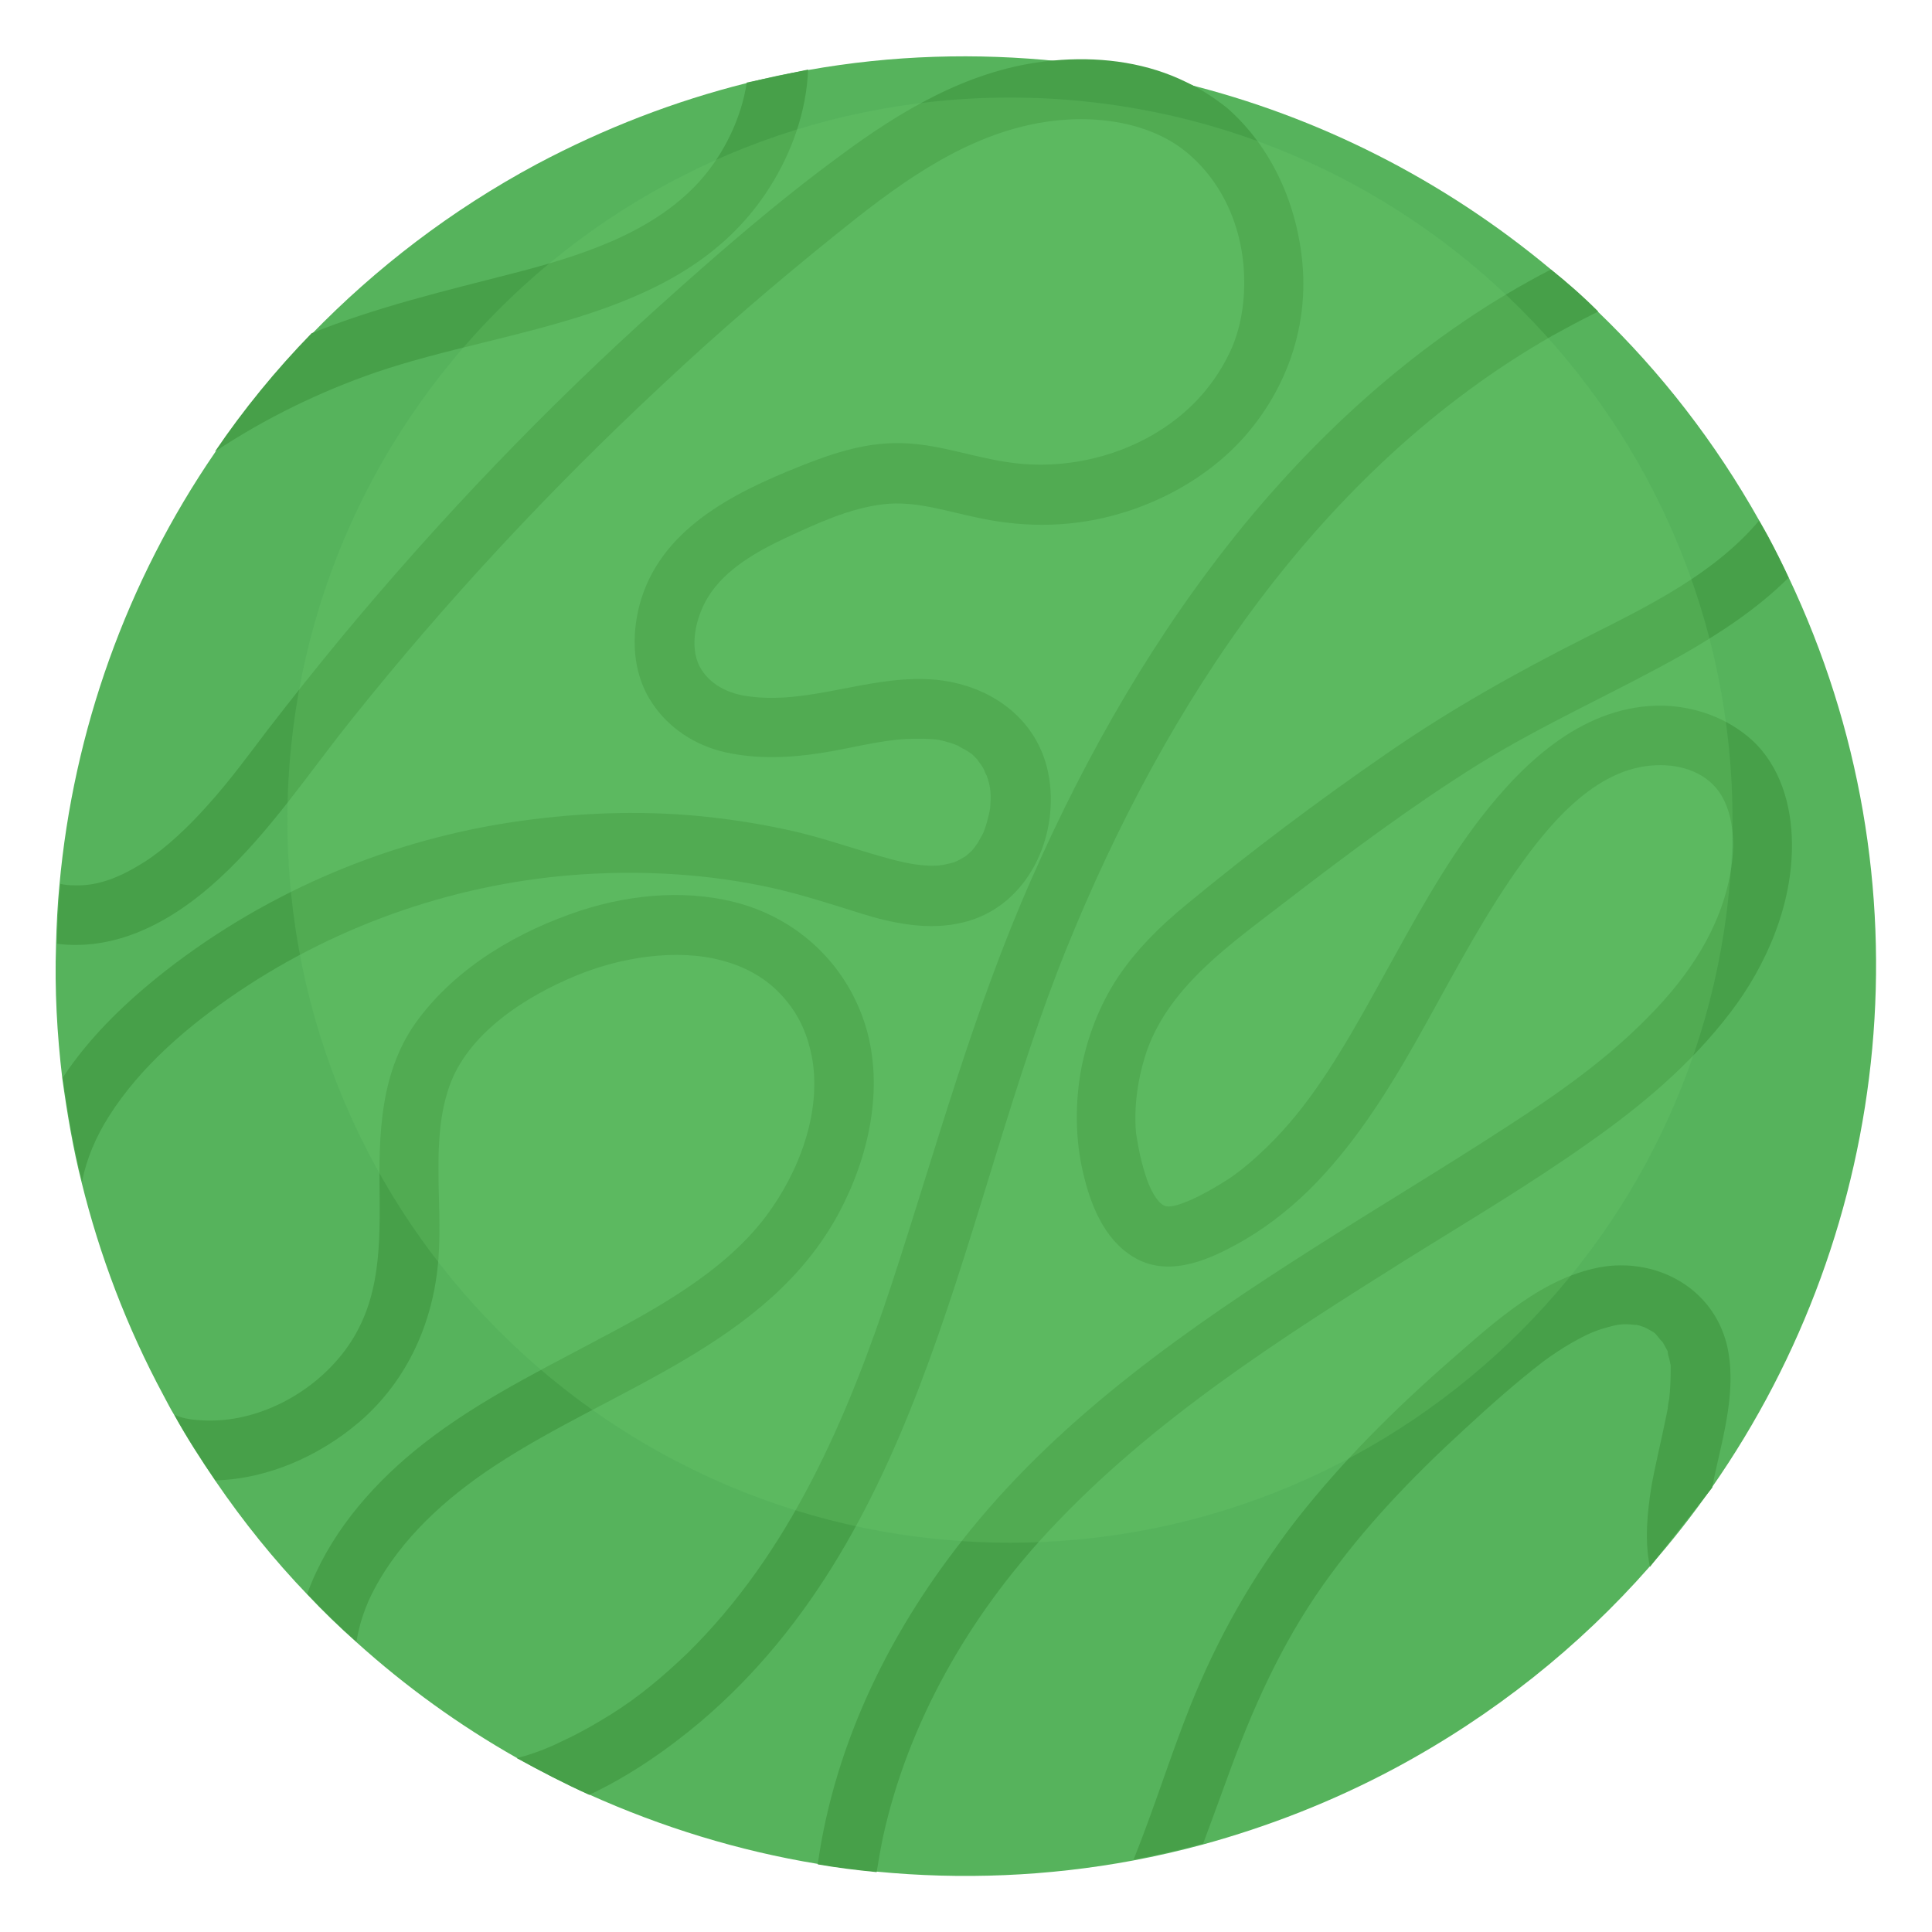
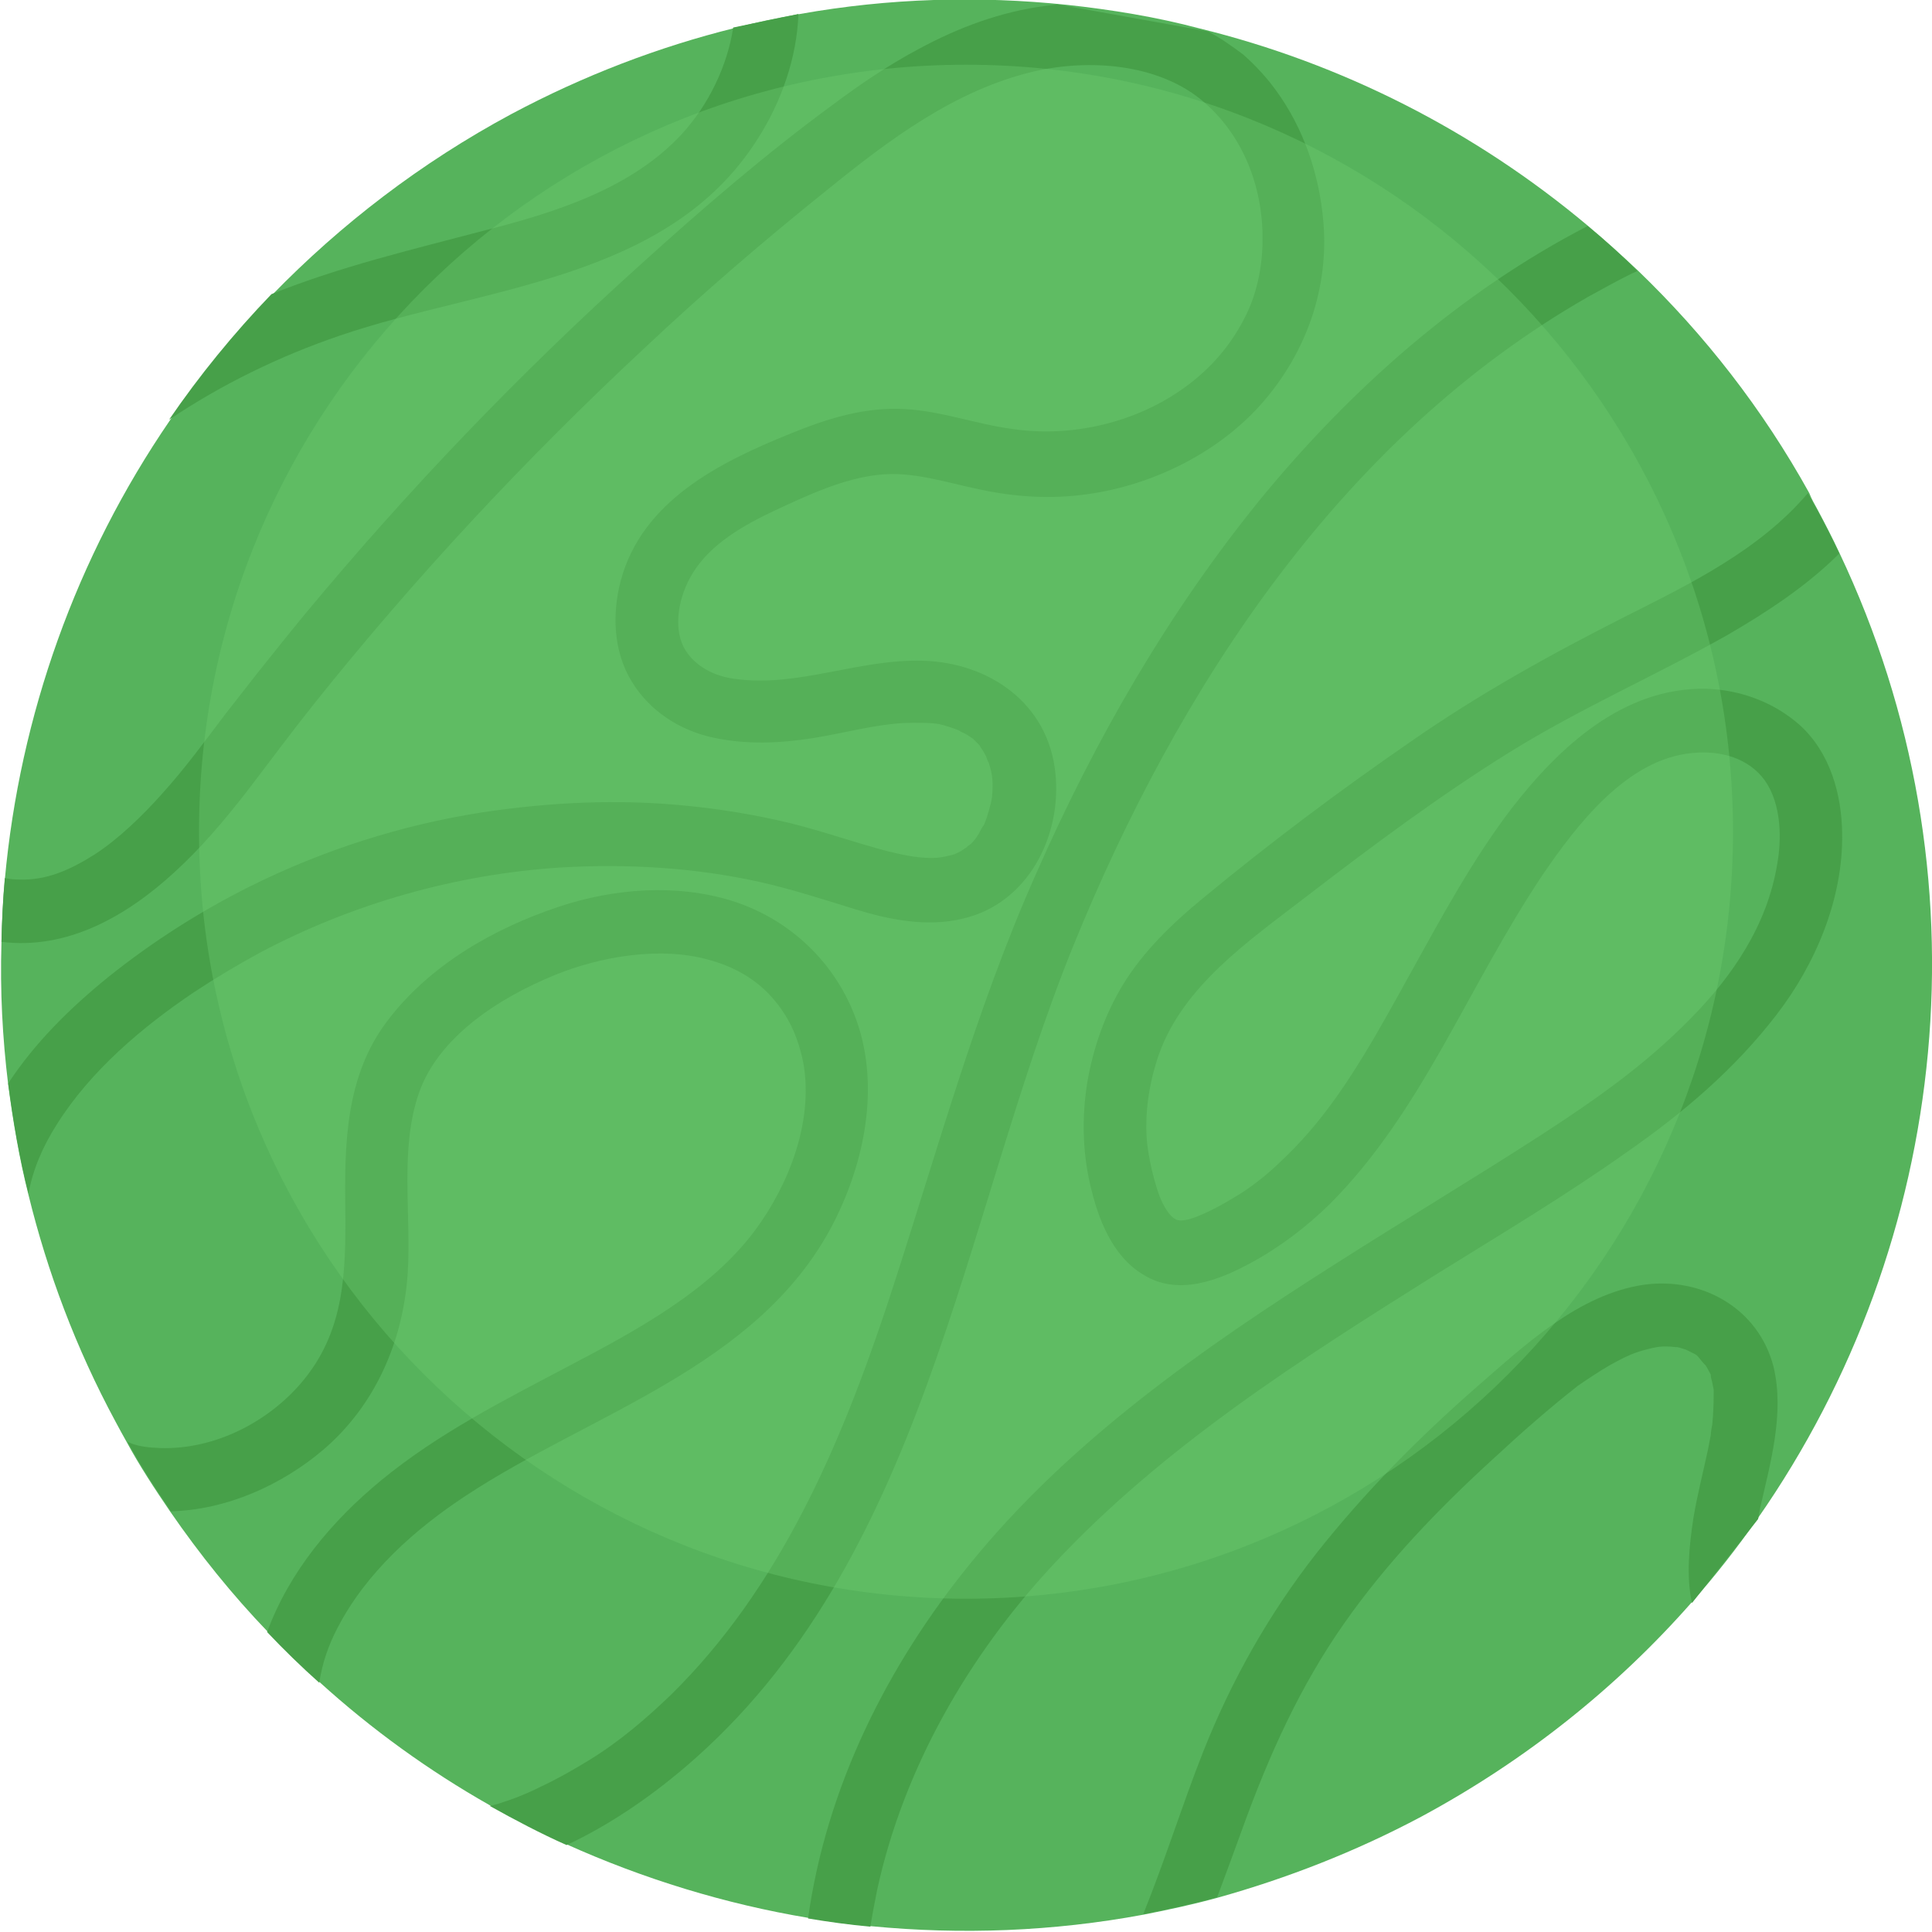
<svg xmlns="http://www.w3.org/2000/svg" version="1.1" id="Layer_1" x="0px" y="0px" viewBox="0 0 400 400" style="enable-background:new 0 0 400 400;" xml:space="preserve">
  <style type="text/css">
	.st0{fill:#56B35C;}
	.st1{fill:#47A049;}
- 	.st2{opacity:0.26;}
+ 	.st2{opacity:0.39;}
	.st3{fill:#6BC96E;}
</style>
  <g>
-     <path class="st0" d="M366.1,111.1c1.5,2.8,2.9,5.6,4.2,8.4c29.8,62.8,21.7,134.6-15.9,188.5c-4,5.7-8.3,11.2-12.9,16.4   c-14.5,16.5-32.2,30.7-52.7,41.7c-12.9,6.9-26.3,12.1-39.8,15.8c-4.8,1.3-9.6,2.4-14.4,3.3c-17.7,3.3-35.6,4-53.1,2.3   c-4.1-0.4-8.2-0.9-12.2-1.6c-16.4-2.7-32.3-7.6-47.4-14.4c-5.1-2.3-10.1-4.9-15-7.6c-11.8-6.7-22.9-14.7-33.1-23.9   c-3.5-3.1-6.9-6.4-10.2-9.9c-6.9-7.2-13.2-15-19-23.5c-3-4.4-5.9-8.9-8.5-13.6c-0.8-1.3-1.5-2.7-2.2-4c-7.7-14.3-13.3-29.2-17-44.2   c-1.8-7.1-3-14.3-4-21.5c-1.1-9.2-1.6-18.4-1.3-27.6c0.1-4.1,0.3-8.3,0.7-12.4c2.9-32,13.9-62.9,32.2-89.6   c5.9-8.7,12.6-16.9,20-24.5c13.3-13.7,28.9-25.7,46.6-35.2c14.1-7.5,28.7-13.1,43.5-16.8c4.2-1.1,8.4-2,12.7-2.7   c17.4-3.1,34.9-3.6,52.1-1.8c8.7,0.9,17.4,2.4,25.9,4.6c27.6,6.8,53.5,19.9,75.7,38.4c3.4,2.8,6.7,5.8,9.9,8.9   c12.9,12.4,24.2,26.9,33.4,43.3C364.9,108.9,365.5,110,366.1,111.1z" />
+     <path class="st0" d="M376.3,105.5c1.6,3,3.1,5.9,4.5,8.9c31.6,66.6,23,142.8-16.9,200c-4.2,6-8.8,11.9-13.7,17.4   c-15.4,17.5-34.2,32.6-55.9,44.3c-13.7,7.3-27.9,12.8-42.2,16.8c-5.1,1.4-10.2,2.5-15.3,3.5c-18.8,3.5-37.8,4.2-56.4,2.4   c-4.4-0.4-8.7-1-12.9-1.7c-17.4-2.9-34.3-8.1-50.3-15.3c-5.4-2.4-10.7-5.2-15.9-8.1c-12.5-7.1-24.3-15.6-35.1-25.4   c-3.7-3.3-7.3-6.8-10.8-10.5c-7.3-7.6-14-15.9-20.2-24.9c-3.2-4.7-6.3-9.4-9-14.4c-0.8-1.4-1.6-2.9-2.3-4.2   c-8.2-15.2-14.1-31-18-46.9c-1.9-7.5-3.2-15.2-4.2-22.8c-1.2-9.8-1.7-19.5-1.4-29.3c0.1-4.4,0.3-8.8,0.7-13.2   c3.1-34,14.8-66.8,34.2-95.1c6.3-9.2,13.4-17.9,21.2-26c14.1-14.5,30.7-27.3,49.5-37.4c15-8,30.5-13.9,46.2-17.8   c4.5-1.2,8.9-2.1,13.5-2.9c18.5-3.3,37-3.8,55.3-1.9c9.2,1,18.5,2.5,27.5,4.9c29.3,7.2,56.8,21.1,80.3,40.8c3.6,3,7.1,6.2,10.5,9.4   c13.7,13.2,25.7,28.5,35.4,46C375,103.2,375.7,104.4,376.3,105.5z" />
  </g>
  <g>
-     <path class="st1" d="M167.3,14.4c-0.3,8.6-3.4,17.2-7.9,24.3c-17.5,27.8-53.5,28.8-81.6,38.4c-11.6,4-22.9,9.5-33.3,16.4   c5.9-8.7,12.6-16.9,20-24.5c13.4-5.4,27.3-8.7,41.3-12.3c14.1-3.6,29.1-8.3,38.9-19c5-5.5,8.8-13.1,9.9-20.6L167.3,14.4z" />
-     <path class="st1" d="M154.3,187.4c12,3.8,21.2,13,24.9,25c3.9,12.8,0.7,27.1-5.5,38.7c-14.7,27.4-46.9,36.3-71.3,52.4   c-9.9,6.5-19.4,15-25,25.7c-1.7,3.2-3,6.9-3.6,10.7c-3.5-3.1-6.9-6.4-10.2-9.9c4.3-11.8,12.6-21.7,22.2-29.6   c11.2-9.2,24-15.6,36.8-22.4c12.9-6.8,27.2-14.5,36-26.2c6.9-9.2,11.4-21.4,9.6-32.4c-1-5.6-3.1-10.1-7.1-14.1   c-3.1-3.1-7-5.2-11.5-6.4c-9.4-2.6-21.1-0.7-30.1,3C108.7,206.3,96.8,214,93,225c-3.8,10.9-1.4,23.5-2.2,35.2   c-0.9,13.2-6.3,25.5-16.4,34.2c-8.2,7-18.9,11.8-29.8,12.1c-3-4.4-5.9-8.9-8.5-13.6c1.9,0.9,4.1,1.1,6.3,1.2   c10.9,0.4,21.8-5.4,28.4-13.7c7.6-9.6,7.9-20.6,7.8-32.6c-0.2-12.9,0-26.2,8.1-36.9c8.2-10.9,20.8-18.2,33.6-22.4   C131.1,185,143.3,184,154.3,187.4z" />
-     <path class="st1" d="M269.7,55.1c1,12.8-3.3,25.1-11.6,34.8c-8.5,9.9-21.5,16.4-34.4,18.2c-7.2,1-14.2,0.6-21.2-0.9   c-6.4-1.3-13-3.6-19.6-2.8c-7,0.8-13.8,4-20.1,6.9c-6.2,2.9-12.7,6.6-16.2,12.3c-2.7,4.4-3.8,10.3-1.8,14.3c2,3.8,6,5.8,10.4,6.3   c12.1,1.6,23.9-4,36.4-3.6c12.9,0.4,24.4,8.3,25.8,21.9c1.3,12.3-5.4,25.5-18.1,28.5c-7,1.7-14.4,0.2-21.1-1.9   c-6.1-1.9-12.2-3.9-18.5-5.3c-12.7-2.8-25.9-3.6-38.8-2.8c-25.5,1.6-50.4,10.1-71.5,24.3c-10.1,6.8-20.3,15.4-26.9,25.9   c-2.6,4.1-4.6,8.7-5.5,13.4c-1.8-7.1-3-14.3-4-21.5c5.2-7.9,12.1-14.7,19.5-20.7c21-16.9,46.4-28,73-32.1c13.1-2,26.5-2.6,39.7-1.3   c6.9,0.7,13.7,1.8,20.4,3.4c6.5,1.6,12.8,3.9,19.3,5.6c3.1,0.8,6.2,1.4,9.4,1.2c1-0.1,2.3-0.4,3.3-0.7c0.1,0,0.2,0,0.2-0.1   c0.1,0,0.2-0.1,0.3-0.1c0.6-0.3,1.1-0.6,1.6-0.9c0.1,0,0.1-0.1,0.2-0.1c0.3-0.3,0.6-0.5,0.9-0.8c0.4-0.3,0.7-0.7,1-1.1c0,0,0,0,0,0   c0.1-0.2,0.7-0.9,0.7-1c0.3-0.5,0.6-1.1,0.9-1.6c0.6-1.1,1.4-4.1,1.6-5.5c0.2-2.7,0.2-4.1-0.7-6.7c-0.1-0.1-0.5-1-0.5-1.1   c-0.2-0.4-0.4-0.8-0.7-1.2c0,0,0,0,0,0c-0.1-0.1-0.7-0.9-0.7-1c-0.4-0.4-0.8-0.8-1.2-1.2c0,0-1.3-0.9-1.6-1c0,0-1.2-0.6-1.2-0.7   c-1.2-0.5-2.6-0.9-3.9-1.2c-1.7-0.3-4.8-0.3-7-0.2c-5.5,0.3-11.7,2-17.5,2.9c-6.5,1-13.1,1.3-19.6-0.1c-6.5-1.4-12.3-5.2-15.8-10.9   c-3.6-5.8-3.9-13.1-2.2-19.6c4.1-15.6,19.3-23.2,33.1-28.7c7.2-2.9,14.5-5.3,22.4-4.8c7.1,0.4,13.8,2.9,20.8,3.9   c11.8,1.8,24.4-1.3,33.7-8.1c5.1-3.7,9-8.3,11.8-13.8c2.3-4.4,3.4-9.8,3.4-15.1c0.1-10.3-3.9-20.7-12.2-27.4   c-8.5-6.8-21.5-7.9-32.5-5.4c-15.2,3.4-28,13.1-39.9,22.7c-12.3,9.9-24.3,20.2-35.8,31c-23.2,21.6-44.9,44.9-64.6,69.6   c-8.8,11-16.7,23-27.1,32.6c-9.3,8.6-20.9,15.2-33.7,13.6c0.1-4.1,0.3-8.3,0.7-12.4c0.9,0.2,1.8,0.3,2.8,0.3   c5.2,0.2,9.8-1.8,14.7-4.9c4.5-2.9,9.2-7.4,13.1-11.8c4.5-5,8.3-10.2,12.4-15.6c5.1-6.6,10.2-13,15.5-19.4   c20.2-24.3,42.1-47.2,65.6-68.3c12-10.8,24.3-21.5,37.4-31.1c12.4-9.2,26.1-17.4,41.7-19.4c1.3-0.2,2.7-0.3,4-0.4   c9-0.6,18,0.7,25.9,4.6c3,1.4,5.7,3.2,8.4,5.3C263.4,30.5,268.7,42.6,269.7,55.1z" />
-     <path class="st1" d="M330.9,64.5c-0.4,0.2-0.8,0.4-1.2,0.6c-2.8,1.4-5.6,2.9-8.3,4.4c-48.2,27.5-80.2,76.5-100.6,126.9   c-21.9,54.1-28.7,120.1-75.8,160.1c-6.9,5.8-14.7,11.2-23,15.1c-5.1-2.3-10.1-4.9-15-7.6c0.5-0.1,1-0.3,1.5-0.4   c3-0.9,5.5-1.9,8.7-3.5c3.2-1.5,6.3-3.3,9.2-5.1c5.8-3.6,11-8,15.9-12.7c21.3-20.9,33.2-48.8,42.4-76.7   c9.2-28.1,16.9-56.6,28.9-83.7c11.5-26.1,25.7-50.8,43.7-72.9c17.6-21.5,39-40.4,63.8-53.2C324.4,58.4,327.7,61.3,330.9,64.5z" />
-     <path class="st1" d="M357.5,278.3c2.2,9.1-0.7,18.8-2.6,27.6c-0.1,0.7-0.3,1.4-0.4,2.1l-12.9,16.4c-1.1-5.3-0.6-10.9,0.3-16.6   c0.8-4.5,1.9-8.9,2.8-13.3c0.2-0.9,0.4-1.9,0.6-2.9c0,0,0,0,0-0.1c0-0.3,0.2-1.6,0.3-1.9c0.2-2,0.3-4,0.3-6.1c0-0.1,0-0.3,0-0.4   c0,0,0-0.1,0-0.2c0,0,0,0,0,0c0,0,0-0.1,0-0.1s0-0.1,0-0.1c-0.1-0.4-0.2-0.9-0.3-1.4c-0.1-0.4-0.3-0.9-0.3-1.3c0,0,0-0.1,0-0.1   l0-0.1c-0.4-0.7-0.7-1.3-1.1-2c0.3,0.5-1.1-1.2-1.4-1.6c-0.3-0.3-0.6-0.5-1-0.7c0,0-1.1-0.6-1.1-0.6c-0.4-0.2-0.9-0.3-1.4-0.5   c-0.2,0-0.4-0.1-0.5-0.1c0,0,0,0,0,0c-0.1,0-0.2,0-0.3,0c-2.7-0.3-3.6-0.1-6.4,0.7c-2.1,0.6-4,1.5-6.5,2.9c-2.3,1.3-4.6,2.9-6.1,4   c-5.7,4.4-11.1,9.2-16.4,14.1c-10.7,9.8-20.8,20.3-29.2,32.2c-8.7,12.3-14.7,25.8-19.8,39.9c-1.6,4.4-3.3,9-5,13.6   c-4.8,1.3-9.6,2.4-14.4,3.3c4.3-10.7,7.7-21.7,11.7-31.7c5.6-14,12.9-27,22.2-38.9c9.3-11.8,19.9-22.4,31.2-32.3   c9.3-8.1,19.8-18,32.5-19.9C343.6,260.7,354.6,266.9,357.5,278.3z" />
-     <path class="st1" d="M237.5,244.3c0.6,1.7,1.9,4.5,3.5,5.3c1.3,0.6,3.7-0.4,5.4-1.1c2.7-1.2,5.3-2.7,7.8-4.3c2-1.3,4.5-3.3,6.6-5.3   c2.2-2,4.2-4.1,6.1-6.3c7.6-8.8,13.8-20.1,19.6-30.6c6.2-11.2,12.3-22.6,20.1-32.7c9.2-11.9,21.7-23.5,37.8-23.2   c6.7,0.2,13.3,2.6,18.3,7.1c5.9,5.4,8.2,13.5,8.3,21.2c0.2,12.7-5.2,25.4-12.8,35.3c-8.1,10.6-18.2,19.1-29,26.7   c-12.1,8.6-24.9,16.2-37.6,24.1C265.3,277,238.5,294,217.1,317c-16.4,17.6-29.1,39.6-34.3,63.4c-0.5,2.4-0.9,4.8-1.3,7.2   c-4.1-0.4-8.2-0.9-12.2-1.6c3.6-25.6,15.5-49.4,31.7-69.3c19.4-23.9,45.2-41.9,71-58.3c13.3-8.5,26.9-16.6,40.1-25.2   c10.5-6.8,20.4-13.7,29.3-22.8c8.2-8.3,14.9-18.2,16.9-29.9c0.9-5,0.9-11.9-2.4-16.6c-3.1-4.3-8.6-5.9-14.1-5.4   c-12.7,1.1-22.5,13.9-29.2,23.7c-7.3,10.8-13.2,22.4-19.6,33.7c-6.2,10.9-13,21.6-22,30.5c-4.5,4.4-9.7,8.4-15.3,11.4   c-6.4,3.5-14.3,6.6-21.1,2.4c-6.1-3.7-8.9-11-10.4-17.6c-1.5-6.5-1.6-13.3-0.6-19.8c1.1-6.8,3.5-13.5,7.1-19.3   c4-6.4,9.5-11.8,15.4-16.6c13.1-10.8,26.7-21,40.6-30.6c13.4-9.3,27.3-17.1,41.8-24.4c12.7-6.4,26.3-13,35.7-24.1   c0.6,1.1,1.2,2.2,1.9,3.4c1.5,2.8,2.9,5.6,4.2,8.4c-6.4,6.4-14.2,11.5-21.9,15.9c-14,7.9-28.7,14.3-42.4,22.8   c-13.9,8.7-27,18.5-40,28.5c-11,8.5-23.7,17.2-28.5,30.6c-1.9,5.5-2.8,11.6-2.3,17.2C235.7,237.9,236.4,241.2,237.5,244.3z" />
+     <path class="st1" d="M165.3,2.9c-0.3,9.1-3.6,18.3-8.4,25.8c-18.6,29.5-56.8,30.6-86.6,40.8C58,73.7,46,79.5,35,86.9   c6.3-9.2,13.4-17.9,21.2-26c14.2-5.7,29-9.2,43.8-13.1c15-3.8,30.9-8.8,41.3-20.2c5.3-5.8,9.3-13.9,10.5-21.9L165.3,2.9z" />
+     <path class="st1" d="M151.5,186.5c12.7,4,22.5,13.8,26.4,26.5c4.1,13.6,0.7,28.8-5.8,41.1c-15.6,29.1-49.8,38.5-75.7,55.6   c-10.5,6.9-20.6,15.9-26.5,27.3c-1.8,3.4-3.2,7.3-3.8,11.4c-3.7-3.3-7.3-6.8-10.8-10.5c4.6-12.5,13.4-23,23.6-31.4   c11.9-9.8,25.5-16.6,39.1-23.8c13.7-7.2,28.9-15.4,38.2-27.8c7.3-9.8,12.1-22.7,10.2-34.4c-1.1-5.9-3.3-10.7-7.5-15   c-3.3-3.3-7.4-5.5-12.2-6.8c-10-2.8-22.4-0.7-31.9,3.2c-11.5,4.7-24.1,12.8-28.1,24.5c-4,11.6-1.5,24.9-2.3,37.4   c-1,14-6.7,27.1-17.4,36.3c-8.7,7.4-20.1,12.5-31.6,12.8c-3.2-4.7-6.3-9.4-9-14.4c2,1,4.4,1.2,6.7,1.3c11.6,0.4,23.1-5.7,30.1-14.5   c8.1-10.2,8.4-21.9,8.3-34.6c-0.2-13.7,0-27.8,8.6-39.2c8.7-11.6,22.1-19.3,35.7-23.8C126.9,184,139.9,182.9,151.5,186.5z" />
+     <path class="st1" d="M250.1,6.5c2.5,1.3,4.9,3,7.3,4.8c2.5,2.2,4.8,4.7,6.7,7.3c5.8,7.9,9.1,17.6,9.9,27.5   c1.1,13.6-3.5,26.6-12.3,36.9c-9,10.5-22.8,17.4-36.5,19.3c-7.6,1.1-15.1,0.6-22.5-1c-6.8-1.4-13.8-3.8-20.8-3   c-7.4,0.8-14.6,4.2-21.3,7.3c-6.6,3.1-13.5,7-17.2,13.1c-2.9,4.7-4,10.9-1.9,15.2c2.1,4,6.4,6.2,11,6.7c12.8,1.7,25.4-4.2,38.6-3.8   c13.7,0.4,25.9,8.8,27.4,23.2c1.4,13.1-5.7,27.1-19.2,30.2c-7.4,1.8-15.3,0.2-22.4-2c-6.5-2-12.9-4.1-19.6-5.6   c-13.5-3-27.5-3.8-41.2-3c-21.8,1.4-43.2,7.5-62.4,17.7c-4.6,2.5-9.1,5.2-13.5,8.1c-10.7,7.2-21.5,16.3-28.5,27.5   c-2.8,4.4-4.9,9.2-5.8,14.2c-1.9-7.5-3.2-15.2-4.2-22.8c5.5-8.4,12.8-15.6,20.7-22c9.1-7.3,19-13.6,29.4-18.8   c15.1-7.5,31.3-12.7,48-15.3c13.9-2.1,28.1-2.8,42.1-1.4c7.3,0.7,14.5,1.9,21.6,3.6c6.9,1.7,13.6,4.1,20.5,5.9   c3.3,0.8,6.6,1.5,10,1.3c1.1-0.1,2.4-0.4,3.5-0.7c0.1,0,0.2,0,0.2-0.1c0.1,0,0.2-0.1,0.3-0.1c0.6-0.3,1.2-0.6,1.7-1   c0.1,0,0.1-0.1,0.2-0.1c0.3-0.3,0.6-0.5,1-0.8c0.4-0.3,0.7-0.7,1.1-1.2c0.1-0.2,0.7-1,0.7-1.1c0.3-0.5,0.6-1.2,1-1.7   c0.6-1.2,1.5-4.4,1.7-5.8c0.2-2.9,0.2-4.4-0.7-7.1c-0.1-0.1-0.5-1.1-0.5-1.2c-0.2-0.4-0.4-0.8-0.7-1.3c-0.1-0.1-0.7-1-0.7-1.1   c-0.4-0.4-0.8-0.8-1.3-1.3c0,0-1.4-1-1.7-1.1c0,0-1.3-0.6-1.3-0.7c-1.3-0.5-2.8-1-4.1-1.3c-1.8-0.3-5.1-0.3-7.4-0.2   c-5.8,0.3-12.4,2.1-18.6,3.1c-6.9,1.1-13.9,1.4-20.8-0.1c-6.9-1.5-13.1-5.5-16.8-11.6c-3.8-6.2-4.1-13.9-2.3-20.8   c4.4-16.6,20.5-24.6,35.1-30.5c7.6-3.1,15.4-5.6,23.8-5.1c7.5,0.4,14.6,3.1,22.1,4.1c12.5,1.9,25.9-1.4,35.8-8.6   c5.4-3.9,9.6-8.8,12.5-14.6c2.4-4.7,3.6-10.4,3.6-16c0.1-10.9-4.1-22-12.9-29.1c-9-7.2-22.8-8.4-34.5-5.7   C197.6,18.7,184,29,171.4,39.2c-13.1,10.5-25.8,21.4-38,32.9C108.8,95,85.7,119.8,64.8,146c-4.7,5.9-9.2,12-13.8,18   c-4.6,5.9-9.4,11.6-14.9,16.6c-9.9,9.1-22.2,16.1-35.8,14.4c0.1-4.4,0.3-8.8,0.7-13.2c1,0.2,1.9,0.3,3,0.3   c5.5,0.2,10.4-1.9,15.6-5.2c4.8-3.1,9.8-7.9,13.9-12.5c4.8-5.3,8.8-10.8,13.2-16.6c2.3-2.9,4.5-5.8,6.8-8.7c3.2-4,6.3-7.9,9.6-11.9   c21.4-25.8,44.7-50.1,69.6-72.5c12.7-11.5,25.8-22.8,39.7-33c5.6-4.2,11.5-8.2,17.7-11.5c8.3-4.5,17.1-7.8,26.5-9   c0.7-0.1,1.5-0.2,2.3-0.3L250.1,6.5z" />
+     <path class="st1" d="M339,56.1c-0.4,0.2-0.8,0.4-1.3,0.6c-3,1.5-5.9,3.1-8.8,4.7c-51.2,29.2-85.1,81.2-106.8,134.7   c-23.2,57.4-30.5,127.5-80.4,169.9c-7.3,6.2-15.6,11.9-24.4,16c-5.4-2.4-10.7-5.2-15.9-8.1c0.5-0.1,1.1-0.3,1.6-0.4   c3.2-1,5.8-2,9.2-3.7c3.4-1.6,6.7-3.5,9.8-5.4c6.2-3.8,11.7-8.5,16.9-13.5c22.6-22.2,35.2-51.8,45-81.4   c9.8-29.8,17.9-60.1,30.7-88.8c12.2-27.7,27.3-53.9,46.4-77.4c18.7-22.8,41.4-42.9,67.7-56.5C332.1,49.6,335.6,52.7,339,56.1z" />
+     <path class="st1" d="M367.2,283c2.3,9.7-0.7,20-2.8,29.3c-0.1,0.7-0.3,1.5-0.4,2.2l-13.7,17.4c-1.2-5.6-0.6-11.6,0.3-17.6   c0.8-4.8,2-9.4,3-14.1c0.2-1,0.4-2,0.6-3.1c0,0,0,0,0-0.1c0-0.3,0.2-1.7,0.3-2c0.2-2.1,0.3-4.2,0.3-6.5c0-0.1,0-0.3,0-0.4   c0,0,0-0.1,0-0.2l0,0v-0.1v-0.1c-0.1-0.4-0.2-1-0.3-1.5c-0.1-0.4-0.3-1-0.3-1.4v-0.1v-0.1c-0.4-0.7-0.7-1.4-1.2-2.1   c0.3,0.5-1.2-1.3-1.5-1.7c-0.3-0.3-0.6-0.5-1.1-0.7l-1.2-0.6c-0.4-0.2-1-0.3-1.5-0.5c-0.2,0-0.4-0.1-0.5-0.1l0,0   c-0.1,0-0.2,0-0.3,0c-2.9-0.3-3.8-0.1-6.8,0.7c-2.2,0.6-4.2,1.6-6.9,3.1c-2.4,1.4-4.9,3.1-6.5,4.2c-6,4.7-11.8,9.8-17.4,15   c-11.4,10.4-22.1,21.5-31,34.2c-9.2,13.1-15.6,27.4-21,42.3c-1.7,4.7-3.5,9.6-5.3,14.4c-5.1,1.4-10.2,2.5-15.3,3.5   c4.6-11.4,8.2-23,12.4-33.6c5.9-14.9,13.7-28.7,23.6-41.3c9.9-12.5,21.1-23.8,33.1-34.3c9.9-8.6,21-19.1,34.5-21.1   C352.4,264.3,364.1,270.9,367.2,283z" />
+     <path class="st1" d="M239.8,246.9c0.6,1.8,2,4.8,3.7,5.6c1.4,0.6,3.9-0.4,5.7-1.2c2.9-1.3,5.6-2.9,8.3-4.6c2.1-1.4,4.8-3.5,7-5.6   c2.3-2.1,4.5-4.4,6.5-6.7c8.1-9.3,14.6-21.3,20.8-32.5c6.6-11.9,13.1-24,21.3-34.7c9.8-12.6,23-24.9,40.1-24.6   c7.1,0.2,14.1,2.8,19.4,7.5c6.3,5.7,8.7,14.3,8.8,22.5c0.2,13.5-5.5,27-13.6,37.5c-8.6,11.2-19.3,20.3-30.8,28.3   c-12.8,9.1-26.4,17.2-39.9,25.6c-27.9,17.5-56.4,35.6-79.1,60c-17.4,18.7-30.9,42-36.4,67.3c-0.5,2.5-1,5.1-1.4,7.6   c-4.4-0.4-8.7-1-12.9-1.7c3.8-27.2,16.4-52.4,33.6-73.5c20.6-25.4,48-44.5,75.4-61.9c14.1-9,28.5-17.6,42.6-26.7   c11.1-7.2,21.6-14.5,31.1-24.2c8.7-8.8,15.8-19.3,17.9-31.7c1-5.3,1-12.6-2.5-17.6c-3.3-4.6-9.1-6.3-15-5.7   c-13.5,1.2-23.9,14.8-31,25.2c-7.7,11.5-14,23.8-20.8,35.8c-6.6,11.6-13.8,22.9-23.3,32.4c-4.8,4.7-10.3,8.9-16.2,12.1   c-6.8,3.7-15.2,7-22.4,2.5c-6.5-3.9-9.4-11.7-11-18.7c-1.6-6.9-1.7-14.1-0.6-21c1.2-7.2,3.7-14.3,7.5-20.5   c4.2-6.8,10.1-12.5,16.3-17.6c13.9-11.5,28.3-22.3,43.1-32.5c14.2-9.9,29-18.1,44.4-25.9c13.5-6.8,27.9-13.8,37.9-25.6   c0.6,1.2,1.3,2.3,2,3.6c1.6,3,3.1,5.9,4.5,8.9c-6.8,6.8-15.1,12.2-23.2,16.9c-14.9,8.4-30.5,15.2-45,24.2   c-14.8,9.2-28.7,19.6-42.5,30.2c-11.7,9-25.2,18.3-30.2,32.5c-2,5.8-3,12.3-2.4,18.3C237.9,240.1,238.7,243.6,239.8,246.9z" />
  </g>
  <g class="st2">
-     <circle class="st3" cx="209.1" cy="169.8" r="149.6" />
+     <circle class="st3" cx="200" cy="172.2" r="158.8" />
  </g>
</svg>
